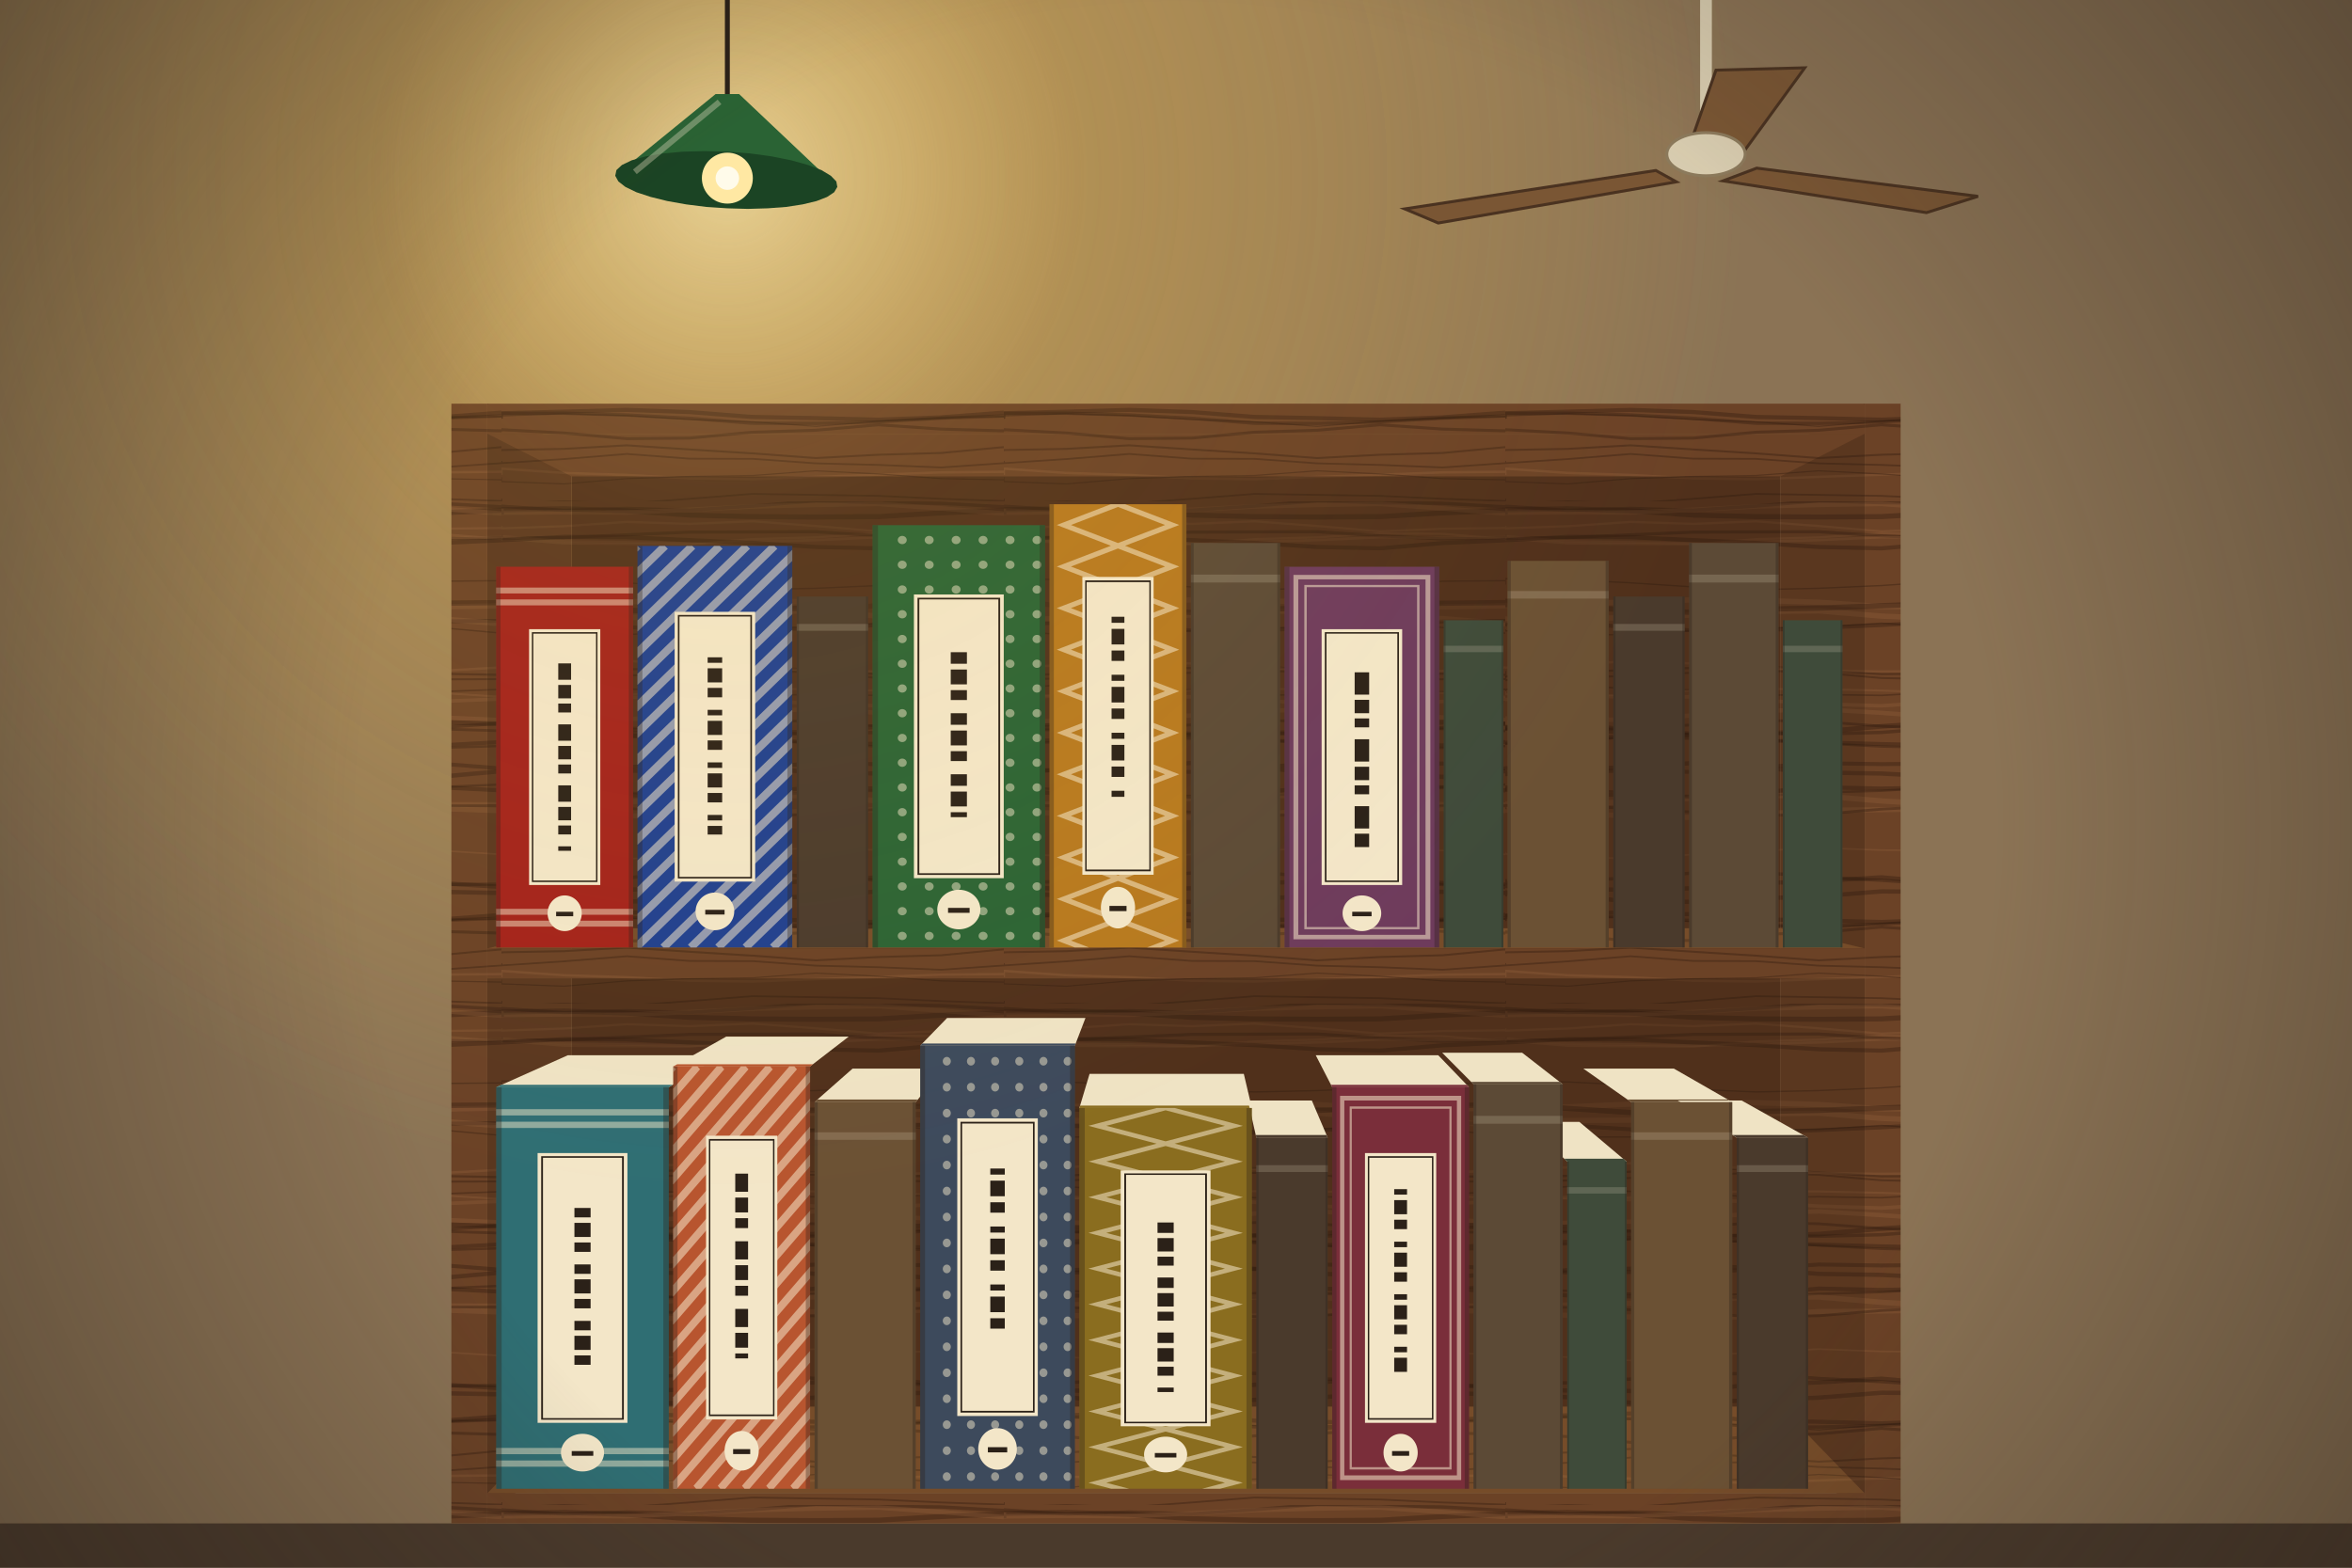
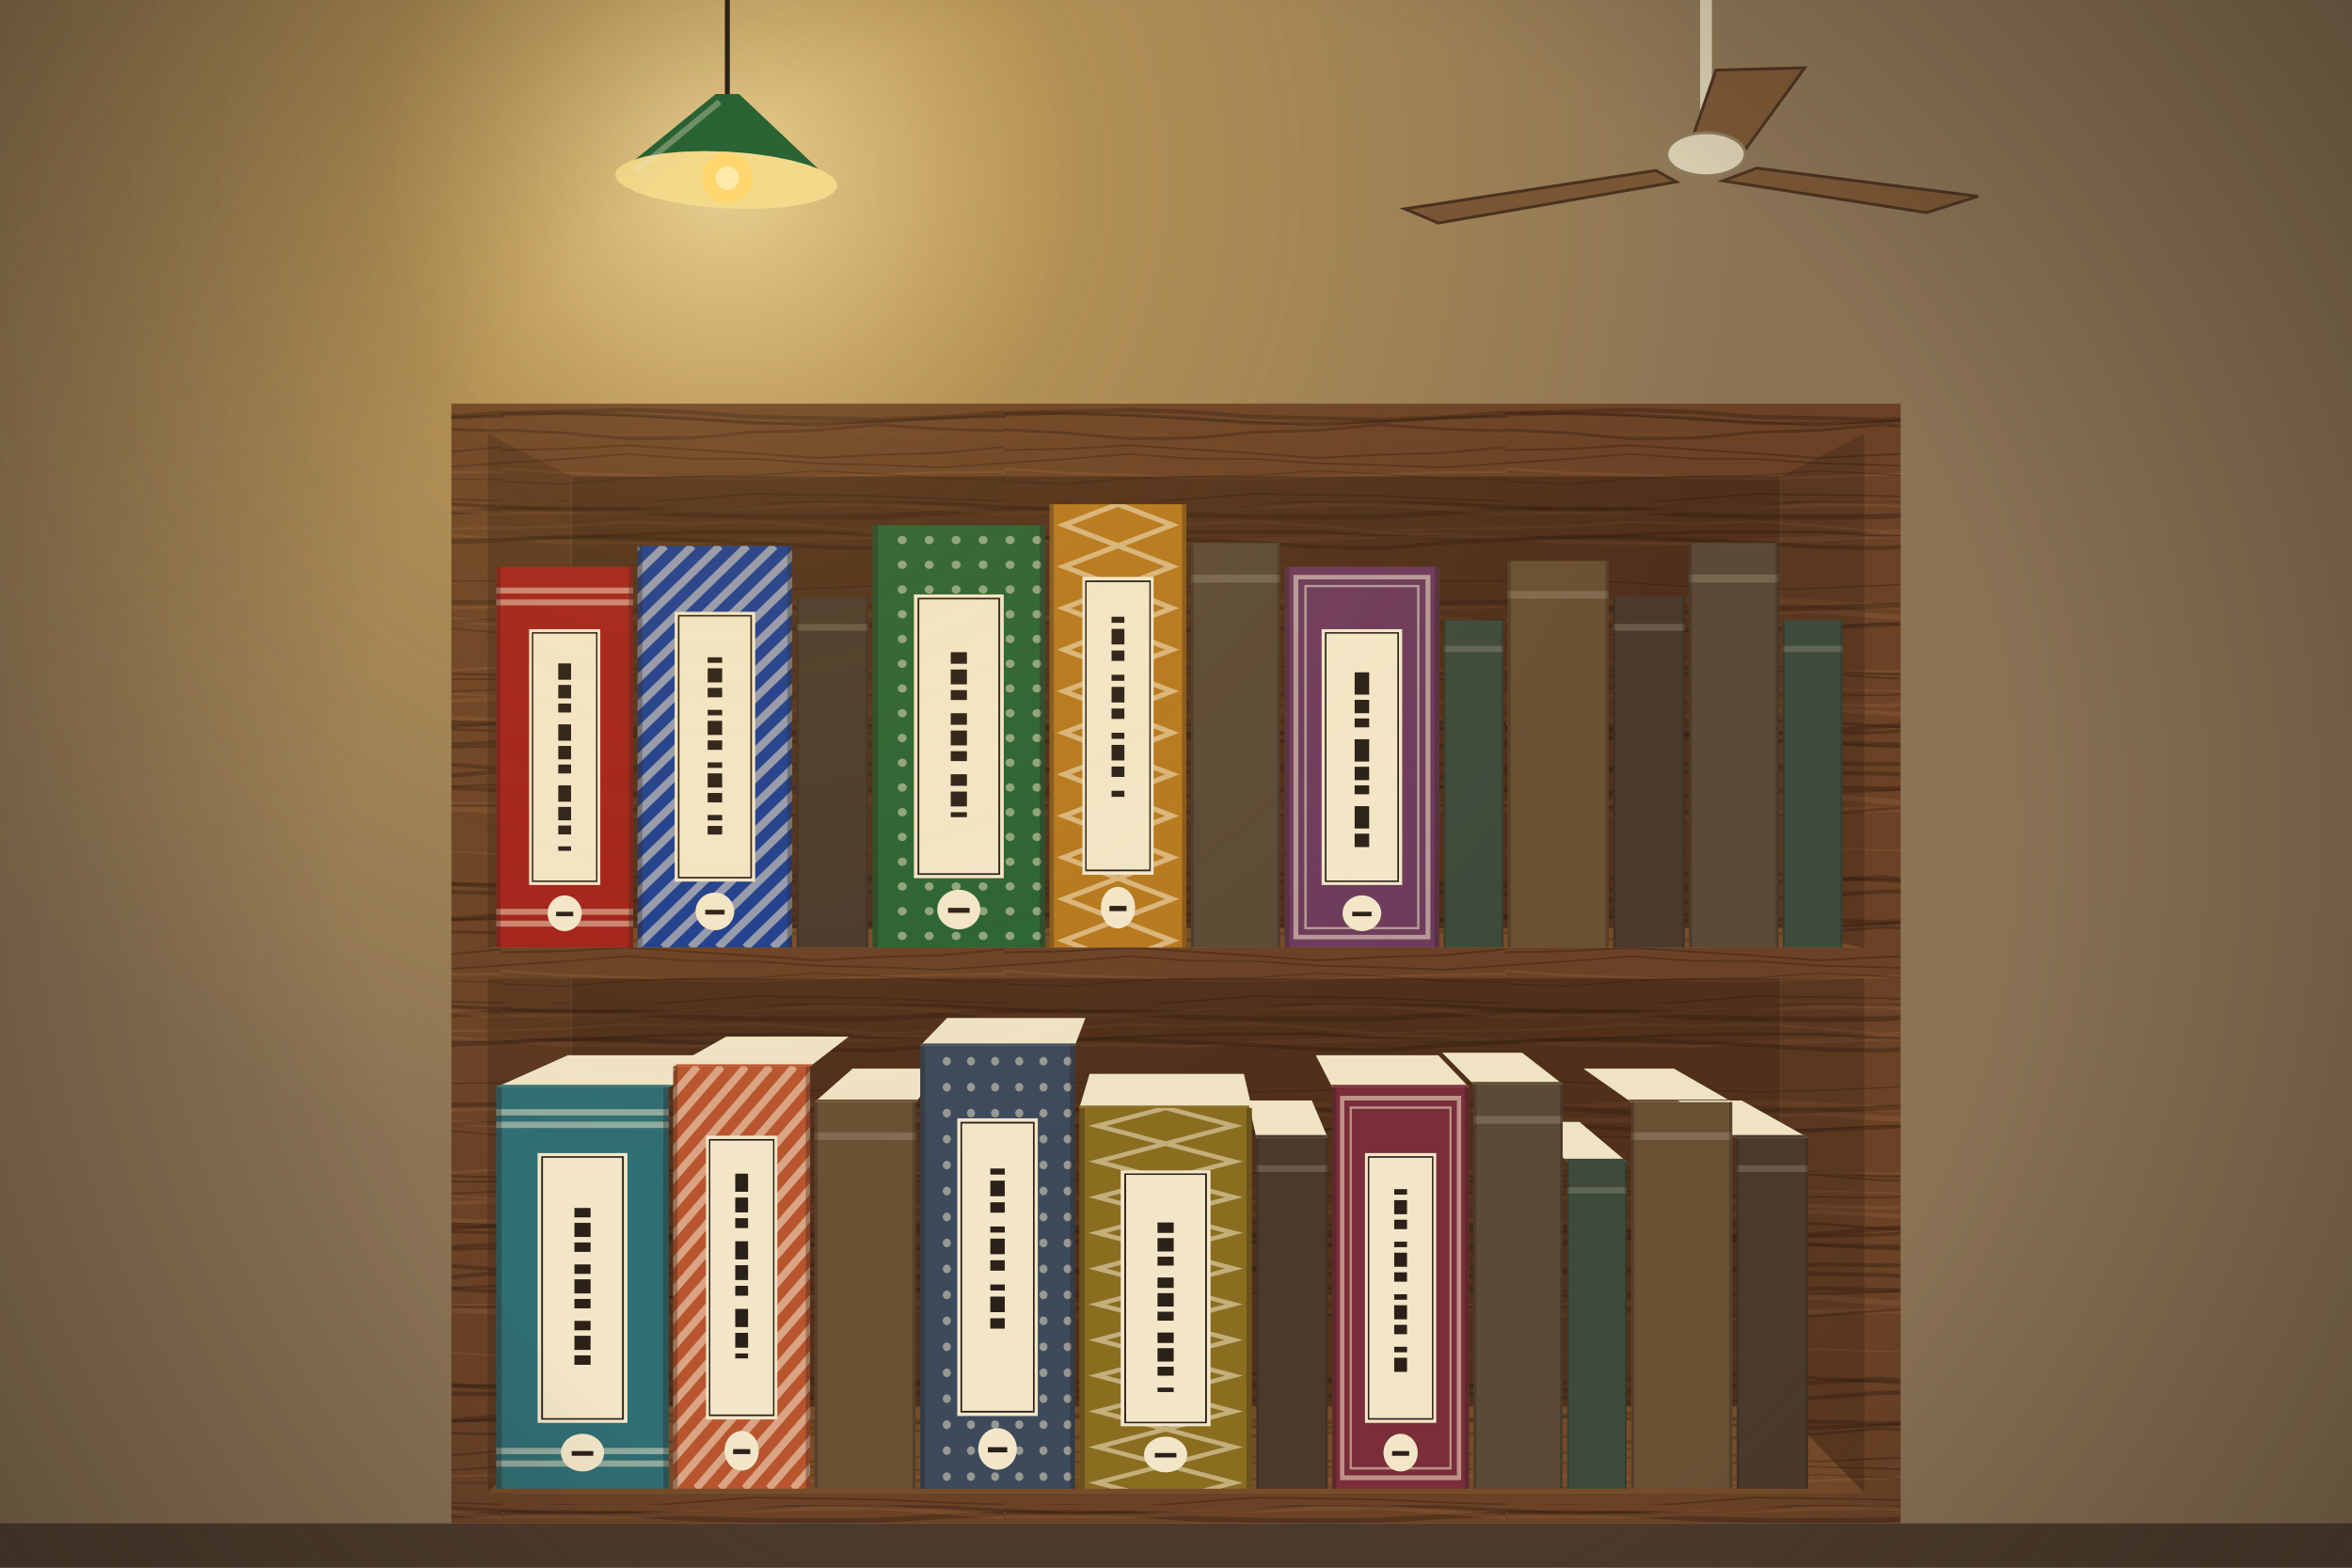
<svg xmlns="http://www.w3.org/2000/svg" viewBox="0 0 1200 800" width="1200" height="800">
  <defs>
    <pattern id="wood" patternUnits="userSpaceOnUse" width="256" height="256">
      <rect width="256" height="256" fill="#6B4226" />
      <path d="M0 2.5 L0 2.5 L32 4.6 L64 3.6 L96 4.5 L128 2.4 L160 -0.3 L192 0.7 L224 1 L256 2.8" fill="none" stroke="#2B190C" stroke-opacity="0.35" stroke-width="1.7" />
      <path d="M0 109.8 L0 112.8 L32 111.9 L64 111.3 L96 109.3 L128 107.2 L160 106.1 L192 108 L224 110.3 L256 111.7" fill="none" stroke="#A06E46" stroke-opacity="0.25" stroke-width="2.2" />
      <path d="M0 86.6 L0 89.4 L32 87.9 L64 85.8 L96 85.1 L128 84 L160 86.2 L192 88.2 L224 88 L256 88.6" fill="none" stroke="#2B190C" stroke-opacity="0.35" stroke-width="1.1" />
      <path d="M0 84.8 L0 84.9 L32 83.6 L64 81.5 L96 82.8 L128 84.5 L160 86.5 L192 86.9 L224 86.6 L256 84.8" fill="none" stroke="#A06E46" stroke-opacity="0.25" stroke-width="1.2" />
      <path d="M0 214 L0 212.4 L32 211.3 L64 212.2 L96 214.2 L128 215.4 L160 217.7 L192 215.1 L224 213.4 L256 212.7" fill="none" stroke="#2B190C" stroke-opacity="0.35" stroke-width="0.6" />
      <path d="M0 147.7 L0 145.2 L32 146.7 L64 148.1 L96 150.7 L128 150.1 L160 148.2 L192 147.3 L224 145.4 L256 144.1" fill="none" stroke="#2B190C" stroke-opacity="0.35" stroke-width="1.2" />
      <path d="M0 147.6 L0 146.7 L32 149 L64 149.5 L96 150.4 L128 148.3 L160 145.5 L192 146.2 L224 145.5 L256 147.1" fill="none" stroke="#2B190C" stroke-opacity="0.35" stroke-width="2.1" />
      <path d="M0 254.6 L0 257.2 L32 256 L64 257.1 L96 254.7 L128 252.2 L160 252.7 L192 253.2 L224 254.7 L256 255.8" fill="none" stroke="#2B190C" stroke-opacity="0.35" stroke-width="0.9" />
      <path d="M0 89.3 L0 91.3 L32 90.3 L64 89 L96 87.5 L128 86.4 L160 87.4 L192 90.2 L224 90.9 L256 90.8" fill="none" stroke="#2B190C" stroke-opacity="0.35" stroke-width="1" />
      <path d="M0 235.3 L0 236.5 L32 234.4 L64 231.8 L96 234.2 L128 234.3 L160 236.6 L192 237.4 L224 238.7 L256 236.5" fill="none" stroke="#2B190C" stroke-opacity="0.35" stroke-width="0.9" />
      <path d="M0 96.9 L0 96.1 L32 93.4 L64 95.9 L96 96.3 L128 99.1 L160 98.6 L192 99.1 L224 97.2 L256 96" fill="none" stroke="#2B190C" stroke-opacity="0.35" stroke-width="0.8" />
      <path d="M0 242.5 L0 239.3 L32 241.5 L64 242.5 L96 244.3 L128 244.7 L160 243.5 L192 242.4 L224 241.2 L256 240.9" fill="none" stroke="#A06E46" stroke-opacity="0.25" stroke-width="1.2" />
      <path d="M0 158.4 L0 157.2 L32 159.2 L64 160 L96 161 L128 159.5 L160 157.2 L192 157 L224 156.4 L256 157.5" fill="none" stroke="#A06E46" stroke-opacity="0.25" stroke-width="2.6" />
      <path d="M0 65.3 L0 66.1 L32 68.1 L64 68.1 L96 66 L128 64.6 L160 64.2 L192 62.2 L224 64.4 L256 67.3" fill="none" stroke="#2B190C" stroke-opacity="0.35" stroke-width="0.7" />
      <path d="M0 152.7 L0 154.8 L32 153.9 L64 153 L96 151.2 L128 149.8 L160 149.8 L192 152.5 L224 154.4 L256 154.5" fill="none" stroke="#A06E46" stroke-opacity="0.25" stroke-width="2.7" />
      <path d="M0 123.1 L0 123.8 L32 122.9 L64 120.2 L96 121.2 L128 121.5 L160 123.5 L192 125.2 L224 125.9 L256 124.9" fill="none" stroke="#2B190C" stroke-opacity="0.35" stroke-width="1.2" />
      <path d="M0 211.6 L0 211 L32 210.2 L64 209.3 L96 210.4 L128 212.9 L160 213.5 L192 214.3 L224 213.1 L256 210.7" fill="none" stroke="#2B190C" stroke-opacity="0.35" stroke-width="2.1" />
      <path d="M0 42.5 L0 39.5 L32 40 L64 41.6 L96 43.7 L128 45.1 L160 44.4 L192 43 L224 40.8 L256 40.5" fill="none" stroke="#2B190C" stroke-opacity="0.35" stroke-width="0.7" />
      <path d="M0 201.2 L0 199.2 L32 201 L64 203.8 L96 204 L128 202.3 L160 201.2 L192 198.7 L224 198.9 L256 199.5" fill="none" stroke="#2B190C" stroke-opacity="0.35" stroke-width="2.2" />
      <path d="M0 195.4 L0 195.9 L32 197.6 L64 197.8 L96 197.1 L128 194.6 L160 193.4 L192 191.5 L224 194.4 L256 196.4" fill="none" stroke="#2B190C" stroke-opacity="0.35" stroke-width="2.2" />
      <path d="M0 115.4 L0 116.5 L32 116.8 L64 116 L96 114.1 L128 111.8 L160 112.4 L192 114.8 L224 116.2 L256 117.2" fill="none" stroke="#2B190C" stroke-opacity="0.35" stroke-width="1.4" />
      <path d="M0 52 L0 53.1 L32 52.7 L64 51.3 L96 50.3 L128 50.6 L160 51.5 L192 53.7 L224 53.9 L256 53.3" fill="none" stroke="#A06E46" stroke-opacity="0.25" stroke-width="2.7" />
      <path d="M0 101.3 L0 101.2 L32 98.8 L64 100.1 L96 99.8 L128 101.4 L160 103.4 L192 104.4 L224 102.2 L256 100.9" fill="none" stroke="#A06E46" stroke-opacity="0.25" stroke-width="1.8" />
      <path d="M0 6.7 L0 4.3 L32 3.8 L64 4.8 L96 7 L128 7.8 L160 8 L192 7.8 L224 5.9 L256 4.5" fill="none" stroke="#2B190C" stroke-opacity="0.35" stroke-width="2.6" />
      <path d="M0 116.6 L0 115.6 L32 115.6 L64 118.2 L96 119.5 L128 118.5 L160 117.7 L192 114.9 L224 112.8 L256 113.6" fill="none" stroke="#2B190C" stroke-opacity="0.35" stroke-width="2.4" />
      <path d="M0 19.2 L0 18.9 L32 21.5 L64 21.8 L96 22 L128 19.3 L160 18.4 L192 16.3 L224 16.6 L256 19.2" fill="none" stroke="#A06E46" stroke-opacity="0.25" stroke-width="1.1" />
      <path d="M0 243.7 L0 245.9 L32 247.1 L64 244.4 L96 243.3 L128 242.8 L160 240.4 L192 242 L224 244.4 L256 245" fill="none" stroke="#2B190C" stroke-opacity="0.35" stroke-width="0.6" />
      <path d="M0 192.4 L0 194.3 L32 193.6 L64 191.7 L96 189.3 L128 188.8 L160 191.4 L192 193 L224 195.2 L256 195" fill="none" stroke="#2B190C" stroke-opacity="0.35" stroke-width="1.7" />
      <path d="M0 122.4 L0 123.2 L32 121.6 L64 119.8 L96 119.3 L128 121.9 L160 123 L192 123.9 L224 124.6 L256 122.9" fill="none" stroke="#2B190C" stroke-opacity="0.35" stroke-width="2" />
      <path d="M0 213.7 L0 211.1 L32 211 L64 211.9 L96 213.6 L128 216.1 L160 216.2 L192 215.4 L224 213.5 L256 212.4" fill="none" stroke="#2B190C" stroke-opacity="0.35" stroke-width="1.7" />
      <path d="M0 63.8 L0 62.2 L32 62.2 L64 64.2 L96 65.9 L128 65.9 L160 64.6 L192 63.2 L224 61.3 L256 61" fill="none" stroke="#2B190C" stroke-opacity="0.35" stroke-width="2" />
      <path d="M0 220.3 L0 219.4 L32 221.1 L64 224 L96 223.7 L128 220.7 L160 219.7 L192 216.9 L224 219.1 L256 220" fill="none" stroke="#2B190C" stroke-opacity="0.35" stroke-width="1.5" />
      <path d="M0 3.9 L0 5.8 L32 5.5 L64 5.7 L96 4.3 L128 2.6 L160 1.8 L192 1.3 L224 3.6 L256 6.2" fill="none" stroke="#A06E46" stroke-opacity="0.25" stroke-width="2.3" />
      <path d="M0 17.2 L0 18.9 L32 18.5 L64 17.1 L96 15.7 L128 15.6 L160 15.5 L192 17.6 L224 19.2 L256 18.6" fill="none" stroke="#2B190C" stroke-opacity="0.35" stroke-width="1.6" />
      <path d="M0 136.8 L0 138.8 L32 136.1 L64 135.4 L96 133.1 L128 135.4 L160 138 L192 138.5 L224 140.2 L256 137.3" fill="none" stroke="#2B190C" stroke-opacity="0.35" stroke-width="2.2" />
      <path d="M0 230.4 L0 229.8 L32 229.2 L64 227.4 L96 229.5 L128 231.5 L160 233.9 L192 232.2 L224 231.3 L256 228.3" fill="none" stroke="#2B190C" stroke-opacity="0.35" stroke-width="1" />
      <path d="M0 156.7 L0 154.8 L32 155 L64 156.3 L96 158.2 L128 159.8 L160 159.4 L192 156.7 L224 155 L256 154.9" fill="none" stroke="#2B190C" stroke-opacity="0.35" stroke-width="1.4" />
      <path d="M0 20.1 L0 17.9 L32 20.4 L64 20.9 L96 21.5 L128 20.7 L160 19.8 L192 18.3 L224 18.7 L256 18.3" fill="none" stroke="#A06E46" stroke-opacity="0.25" stroke-width="1.3" />
      <path d="M0 178.6 L0 179.6 L32 180.5 L64 182.2 L96 179.8 L128 178.1 L160 176.4 L192 177.6 L224 177.8 L256 179.8" fill="none" stroke="#A06E46" stroke-opacity="0.25" stroke-width="0.8" />
      <path d="M0 58.8 L0 60.8 L32 59.7 L64 59.5 L96 58 L128 56.3 L160 55.9 L192 58.6 L224 59.9 L256 62.5" fill="none" stroke="#A06E46" stroke-opacity="0.25" stroke-width="2.7" />
      <path d="M0 12.6 L0 13.8 L32 12.7 L64 10.5 L96 11.5 L128 10.2 L160 12.6 L192 15.3 L224 14 L256 13.6" fill="none" stroke="#A06E46" stroke-opacity="0.25" stroke-width="1.1" />
      <path d="M0 20.5 L0 19.9 L32 18.1 L64 18.3 L96 19.8 L128 21.2 L160 23.3 L192 24 L224 21.3 L256 19.9" fill="none" stroke="#2B190C" stroke-opacity="0.35" stroke-width="2.1" />
      <path d="M0 116.9 L0 115.3 L32 113.6 L64 116.3 L96 118.5 L128 118.3 L160 118.8 L192 118 L224 115.5 L256 113.3" fill="none" stroke="#2B190C" stroke-opacity="0.35" stroke-width="1.7" />
      <path d="M0 54.1 L0 51 L32 53.5 L64 55.6 L96 56.7 L128 55.1 L160 54.5 L192 53.3 L224 52 L256 51.7" fill="none" stroke="#2B190C" stroke-opacity="0.35" stroke-width="2.7" />
      <path d="M0 135.6 L0 135.7 L32 137.3 L64 137.1 L96 137.7 L128 135.5 L160 133.2 L192 133.7 L224 133.4 L256 135.9" fill="none" stroke="#2B190C" stroke-opacity="0.35" stroke-width="2" />
      <path d="M0 97.1 L0 98.5 L32 99.6 L64 98.8 L96 96.5 L128 95.8 L160 95.9 L192 96.6 L224 97.8 L256 99.8" fill="none" stroke="#A06E46" stroke-opacity="0.25" stroke-width="1" />
    </pattern>
    <radialGradient id="glow" cx="371.1" cy="90.9" r="520" gradientUnits="userSpaceOnUse">
      <stop offset="0" stop-color="#FFE8A3" stop-opacity="0.75" />
      <stop offset="0.35" stop-color="#F6C453" stop-opacity="0.3" />
      <stop offset="1" stop-color="#F6C453" stop-opacity="0" />
    </radialGradient>
    <radialGradient id="vignette" cx="600" cy="420" r="760" gradientUnits="userSpaceOnUse">
      <stop offset="0.55" stop-color="#2B2118" stop-opacity="0" />
      <stop offset="1" stop-color="#2B2118" stop-opacity="0.5" />
    </radialGradient>
  </defs>
  <rect width="1200" height="800" fill="#8B7355" />
  <rect width="1200" height="800" fill="url(#glow)" />
  <rect y="777.4" width="1200" height="22.6" fill="#4A3A2C" />
  <polygon points="291.6,731.2 908.4,731.2 908.4,229.7 291.6,229.7" fill="url(#wood)" />
  <polygon points="291.6,731.2 908.4,731.2 908.4,229.7 291.6,229.7" fill="#2B190C" fill-opacity="0.42" />
  <polygon points="248.6,777.4 248.6,206 291.6,229.7 291.6,731.2" fill="url(#wood)" />
  <polygon points="248.6,777.4 248.6,206 291.6,229.7 291.6,731.2" fill="#2B190C" fill-opacity="0.25" />
  <polygon points="951.4,777.4 951.4,206 908.4,229.7 908.4,731.2" fill="url(#wood)" />
  <polygon points="951.4,777.4 951.4,206 908.4,229.7 908.4,731.2" fill="#2B190C" fill-opacity="0.25" />
  <polygon points="248.6,762.1 951.4,762.1 908.4,717.8 291.6,717.8" fill="url(#wood)" />
  <polygon points="248.6,762.1 951.4,762.1 908.4,717.8 291.6,717.8" fill="#F6C453" fill-opacity="0.08" />
  <polygon points="248.6,484 951.4,484 908.4,473.7 291.6,473.7" fill="url(#wood)" />
  <polygon points="248.6,484 951.4,484 908.4,473.7 291.6,473.7" fill="#F6C453" fill-opacity="0.08" />
  <polygon points="248.6,221.3 951.4,221.3 908.4,243.1 291.6,243.1" fill="url(#wood)" />
  <polygon points="248.6,221.3 951.4,221.3 908.4,243.1 291.6,243.1" fill="#F6C453" fill-opacity="0" />
  <polygon points="253.2,554.8 341.2,554.8 368.4,538.5 289.7,538.5" fill="#EFE3C4" />
  <polygon points="253.2,554.8 341.2,554.8 343.2,553.6 255.9,553.6" fill="#2F6E73" />
  <polygon points="343.5,544.2 413.3,544.2 433,529 370.5,529" fill="#EFE3C4" />
  <polygon points="343.5,544.2 413.3,544.2 414.8,543.1 345.5,543.1" fill="#B8552F" />
  <polygon points="415.6,562.4 467.2,562.4 481.2,545.3 435,545.3" fill="#EFE3C4" />
  <polygon points="415.6,562.4 467.2,562.4 468.2,561.1 417,561.1" fill="#6B5134" />
  <polygon points="469.5,533.6 548.4,533.6 553.8,519.5 483.2,519.5" fill="#EFE3C4" />
  <polygon points="469.5,533.6 548.4,533.6 548.8,532.5 470.5,532.5" fill="#3D4A5C" />
  <polygon points="550.7,565.4 638.7,565.4 634.6,548 555.9,548" fill="#EFE3C4" />
  <polygon points="550.7,565.4 638.7,565.4 638.4,564.2 551.1,564.2" fill="#8A6D1F" />
  <polygon points="641,580.6 677.4,580.6 669.3,561.6 636.7,561.6" fill="#EFE3C4" />
  <polygon points="641,580.6 677.4,580.6 676.8,579.2 640.7,579.2" fill="#4A3A2C" />
  <polygon points="679.7,554.8 749.5,554.8 733.8,538.5 671.3,538.5" fill="#EFE3C4" />
  <polygon points="679.7,554.8 749.5,554.8 748.3,553.6 679.1,553.6" fill="#7A2E3A" />
  <polygon points="751.8,553.3 797.3,553.3 776.6,537.2 735.8,537.2" fill="#EFE3C4" />
  <polygon points="751.8,553.3 797.3,553.3 795.8,552.1 750.6,552.1" fill="#5C4A36" />
  <polygon points="799.6,592.8 829.9,592.8 805.8,572.5 778.6,572.5" fill="#EFE3C4" />
  <polygon points="799.6,592.8 829.9,592.8 828.2,591.3 798,591.3" fill="#3F4B3A" />
  <polygon points="832.2,562.4 883.8,562.4 854,545.3 807.8,545.3" fill="#EFE3C4" />
  <polygon points="832.2,562.4 883.8,562.4 881.6,561.1 830.4,561.1" fill="#6B5134" />
  <polygon points="886.1,580.6 922.5,580.6 888.6,561.6 856,561.6" fill="#EFE3C4" />
  <polygon points="886.1,580.6 922.5,580.6 920,579.2 883.9,579.2" fill="#4A3A2C" />
  <svg x="253.2" y="289.2" width="69.8" height="194.3" viewBox="0 0 192 512" preserveAspectRatio="none">
    <rect width="192" height="512" fill="#A3221B" />
    <rect x="0" y="28" width="192" height="8" fill="#F3E6C8" fill-opacity="0.5" />
    <rect x="0" y="44" width="192" height="8" fill="#F3E6C8" fill-opacity="0.5" />
    <rect x="0" y="460" width="192" height="8" fill="#F3E6C8" fill-opacity="0.5" />
    <rect x="0" y="476" width="192" height="8" fill="#F3E6C8" fill-opacity="0.5" />
    <rect x="46" y="84" width="100" height="344" fill="#F3E6C8" />
    <rect x="51" y="89" width="90" height="334" fill="none" stroke="#2B2118" stroke-width="2" />
    <path d="M96 130 V382" stroke="#2B2118" stroke-width="18" stroke-dasharray="22 7 18 7 12 16" />
    <circle cx="96" cy="466" r="24" fill="#F3E6C8" />
    <path d="M84 467 H108" stroke="#2B2118" stroke-width="6" />
    <rect width="6" height="512" fill="#2B2118" fill-opacity="0.35" />
    <rect x="186" width="6" height="512" fill="#2B2118" fill-opacity="0.35" />
  </svg>
  <svg x="325.3" y="278.6" width="78.9" height="204.9" viewBox="0 0 192 512" preserveAspectRatio="none">
    <rect width="192" height="512" fill="#1F3F8F" />
    <path d="M-512 512 L0 0 M-478 512 L34 0 M-444 512 L68 0 M-410 512 L102 0 M-376 512 L136 0 M-342 512 L170 0 M-308 512 L204 0 M-274 512 L238 0 M-240 512 L272 0 M-206 512 L306 0 M-172 512 L340 0 M-138 512 L374 0 M-104 512 L408 0 M-70 512 L442 0 M-36 512 L476 0 M-2 512 L510 0 M32 512 L544 0 M66 512 L578 0 M100 512 L612 0 M134 512 L646 0 M168 512 L680 0" fill="none" stroke="#F3E6C8" stroke-opacity="0.55" stroke-width="10" />
    <rect x="46" y="84" width="100" height="344" fill="#F3E6C8" />
    <rect x="51" y="89" width="90" height="334" fill="none" stroke="#2B2118" stroke-width="2" />
    <path d="M96 142 V368" stroke="#2B2118" stroke-width="18" stroke-dasharray="7 7 18 7 12 16" />
    <circle cx="96" cy="466" r="24" fill="#F3E6C8" />
    <path d="M84 467 H108" stroke="#2B2118" stroke-width="6" />
    <rect width="6" height="512" fill="#2B2118" fill-opacity="0.35" />
    <rect x="186" width="6" height="512" fill="#2B2118" fill-opacity="0.35" />
  </svg>
  <svg x="406.5" y="304.4" width="36.4" height="179.1" viewBox="0 0 192 512" preserveAspectRatio="none">
    <rect width="192" height="512" fill="#4A3A2C" />
    <rect y="40" width="192" height="10" fill="#F3E6C8" fill-opacity="0.18" />
    <rect width="6" height="512" fill="#2B2118" fill-opacity="0.35" />
    <rect x="186" width="6" height="512" fill="#2B2118" fill-opacity="0.35" />
  </svg>
  <svg x="445.2" y="268" width="88" height="215.5" viewBox="0 0 192 512" preserveAspectRatio="none">
    <rect width="192" height="512" fill="#2A6334" />
    <g fill="#F3E6C8" fill-opacity="0.5">
      <circle cx="33" cy="18" r="5" />
      <circle cx="63" cy="18" r="5" />
      <circle cx="93" cy="18" r="5" />
      <circle cx="123" cy="18" r="5" />
      <circle cx="153" cy="18" r="5" />
      <circle cx="183" cy="18" r="5" />
      <circle cx="33" cy="48" r="5" />
      <circle cx="63" cy="48" r="5" />
      <circle cx="93" cy="48" r="5" />
      <circle cx="123" cy="48" r="5" />
      <circle cx="153" cy="48" r="5" />
      <circle cx="183" cy="48" r="5" />
      <circle cx="33" cy="78" r="5" />
      <circle cx="63" cy="78" r="5" />
      <circle cx="93" cy="78" r="5" />
      <circle cx="123" cy="78" r="5" />
      <circle cx="153" cy="78" r="5" />
      <circle cx="183" cy="78" r="5" />
      <circle cx="33" cy="108" r="5" />
      <circle cx="63" cy="108" r="5" />
      <circle cx="93" cy="108" r="5" />
      <circle cx="123" cy="108" r="5" />
      <circle cx="153" cy="108" r="5" />
      <circle cx="183" cy="108" r="5" />
      <circle cx="33" cy="138" r="5" />
      <circle cx="63" cy="138" r="5" />
      <circle cx="93" cy="138" r="5" />
      <circle cx="123" cy="138" r="5" />
      <circle cx="153" cy="138" r="5" />
      <circle cx="183" cy="138" r="5" />
      <circle cx="33" cy="168" r="5" />
      <circle cx="63" cy="168" r="5" />
      <circle cx="93" cy="168" r="5" />
      <circle cx="123" cy="168" r="5" />
      <circle cx="153" cy="168" r="5" />
      <circle cx="183" cy="168" r="5" />
      <circle cx="33" cy="198" r="5" />
      <circle cx="63" cy="198" r="5" />
      <circle cx="93" cy="198" r="5" />
      <circle cx="123" cy="198" r="5" />
      <circle cx="153" cy="198" r="5" />
      <circle cx="183" cy="198" r="5" />
      <circle cx="33" cy="228" r="5" />
      <circle cx="63" cy="228" r="5" />
      <circle cx="93" cy="228" r="5" />
      <circle cx="123" cy="228" r="5" />
      <circle cx="153" cy="228" r="5" />
      <circle cx="183" cy="228" r="5" />
      <circle cx="33" cy="258" r="5" />
      <circle cx="63" cy="258" r="5" />
      <circle cx="93" cy="258" r="5" />
      <circle cx="123" cy="258" r="5" />
      <circle cx="153" cy="258" r="5" />
      <circle cx="183" cy="258" r="5" />
      <circle cx="33" cy="288" r="5" />
      <circle cx="63" cy="288" r="5" />
      <circle cx="93" cy="288" r="5" />
      <circle cx="123" cy="288" r="5" />
      <circle cx="153" cy="288" r="5" />
      <circle cx="183" cy="288" r="5" />
      <circle cx="33" cy="318" r="5" />
      <circle cx="63" cy="318" r="5" />
      <circle cx="93" cy="318" r="5" />
      <circle cx="123" cy="318" r="5" />
      <circle cx="153" cy="318" r="5" />
      <circle cx="183" cy="318" r="5" />
      <circle cx="33" cy="348" r="5" />
      <circle cx="63" cy="348" r="5" />
      <circle cx="93" cy="348" r="5" />
      <circle cx="123" cy="348" r="5" />
      <circle cx="153" cy="348" r="5" />
      <circle cx="183" cy="348" r="5" />
      <circle cx="33" cy="378" r="5" />
      <circle cx="63" cy="378" r="5" />
      <circle cx="93" cy="378" r="5" />
      <circle cx="123" cy="378" r="5" />
      <circle cx="153" cy="378" r="5" />
      <circle cx="183" cy="378" r="5" />
      <circle cx="33" cy="408" r="5" />
      <circle cx="63" cy="408" r="5" />
      <circle cx="93" cy="408" r="5" />
      <circle cx="123" cy="408" r="5" />
      <circle cx="153" cy="408" r="5" />
      <circle cx="183" cy="408" r="5" />
      <circle cx="33" cy="438" r="5" />
      <circle cx="63" cy="438" r="5" />
      <circle cx="93" cy="438" r="5" />
      <circle cx="123" cy="438" r="5" />
      <circle cx="153" cy="438" r="5" />
      <circle cx="183" cy="438" r="5" />
      <circle cx="33" cy="468" r="5" />
      <circle cx="63" cy="468" r="5" />
      <circle cx="93" cy="468" r="5" />
      <circle cx="123" cy="468" r="5" />
      <circle cx="153" cy="468" r="5" />
      <circle cx="183" cy="468" r="5" />
      <circle cx="33" cy="498" r="5" />
      <circle cx="63" cy="498" r="5" />
      <circle cx="93" cy="498" r="5" />
      <circle cx="123" cy="498" r="5" />
      <circle cx="153" cy="498" r="5" />
      <circle cx="183" cy="498" r="5" />
    </g>
    <rect x="46" y="84" width="100" height="344" fill="#F3E6C8" />
    <rect x="51" y="89" width="90" height="334" fill="none" stroke="#2B2118" stroke-width="2" />
    <path d="M96 154 V354" stroke="#2B2118" stroke-width="18" stroke-dasharray="14 7 18 7 12 16" />
    <circle cx="96" cy="466" r="24" fill="#F3E6C8" />
    <path d="M84 467 H108" stroke="#2B2118" stroke-width="6" />
    <rect width="6" height="512" fill="#2B2118" fill-opacity="0.35" />
    <rect x="186" width="6" height="512" fill="#2B2118" fill-opacity="0.35" />
  </svg>
  <svg x="535.5" y="257.3" width="69.8" height="226.2" viewBox="0 0 192 512" preserveAspectRatio="none">
    <rect width="192" height="512" fill="#B7791F" />
    <path d="M96 0 L172 24 L96 48 L20 24 Z M96 48 L172 72 L96 96 L20 72 Z M96 96 L172 120 L96 144 L20 120 Z M96 144 L172 168 L96 192 L20 168 Z M96 192 L172 216 L96 240 L20 216 Z M96 240 L172 264 L96 288 L20 264 Z M96 288 L172 312 L96 336 L20 312 Z M96 336 L172 360 L96 384 L20 360 Z M96 384 L172 408 L96 432 L20 408 Z M96 432 L172 456 L96 480 L20 456 Z M96 480 L172 504 L96 528 L20 504 Z" fill="none" stroke="#F3E6C8" stroke-opacity="0.55" stroke-width="6" />
    <rect x="46" y="84" width="100" height="344" fill="#F3E6C8" />
    <rect x="51" y="89" width="90" height="334" fill="none" stroke="#2B2118" stroke-width="2" />
    <path d="M96 130 V340" stroke="#2B2118" stroke-width="18" stroke-dasharray="7 7 18 7 12 16" />
    <circle cx="96" cy="466" r="24" fill="#F3E6C8" />
    <path d="M84 467 H108" stroke="#2B2118" stroke-width="6" />
    <rect width="6" height="512" fill="#2B2118" fill-opacity="0.35" />
    <rect x="186" width="6" height="512" fill="#2B2118" fill-opacity="0.35" />
  </svg>
  <svg x="607.6" y="277.1" width="45.5" height="206.4" viewBox="0 0 192 512" preserveAspectRatio="none">
    <rect width="192" height="512" fill="#5C4A36" />
    <rect y="40" width="192" height="10" fill="#F3E6C8" fill-opacity="0.18" />
    <rect width="6" height="512" fill="#2B2118" fill-opacity="0.35" />
    <rect x="186" width="6" height="512" fill="#2B2118" fill-opacity="0.35" />
  </svg>
  <svg x="655.4" y="289.2" width="78.9" height="194.3" viewBox="0 0 192 512" preserveAspectRatio="none">
    <rect width="192" height="512" fill="#6E3B5C" />
    <rect x="14" y="14" width="164" height="484" fill="none" stroke="#F3E6C8" stroke-opacity="0.55" stroke-width="6" />
    <rect x="26" y="26" width="140" height="460" fill="none" stroke="#F3E6C8" stroke-opacity="0.55" stroke-width="3" />
    <rect x="46" y="84" width="100" height="344" fill="#F3E6C8" />
    <rect x="51" y="89" width="90" height="334" fill="none" stroke="#2B2118" stroke-width="2" />
    <path d="M96 142 V382" stroke="#2B2118" stroke-width="18" stroke-dasharray="30 7 18 7 12 16" />
    <circle cx="96" cy="466" r="24" fill="#F3E6C8" />
    <path d="M84 467 H108" stroke="#2B2118" stroke-width="6" />
    <rect width="6" height="512" fill="#2B2118" fill-opacity="0.35" />
    <rect x="186" width="6" height="512" fill="#2B2118" fill-opacity="0.35" />
  </svg>
  <svg x="736.6" y="316.5" width="30.4" height="167" viewBox="0 0 192 512" preserveAspectRatio="none">
    <rect width="192" height="512" fill="#3F4B3A" />
    <rect y="40" width="192" height="10" fill="#F3E6C8" fill-opacity="0.18" />
    <rect width="6" height="512" fill="#2B2118" fill-opacity="0.35" />
    <rect x="186" width="6" height="512" fill="#2B2118" fill-opacity="0.35" />
  </svg>
  <svg x="769.2" y="286.2" width="51.6" height="197.3" viewBox="0 0 192 512" preserveAspectRatio="none">
    <rect width="192" height="512" fill="#6B5134" />
    <rect y="40" width="192" height="10" fill="#F3E6C8" fill-opacity="0.18" />
    <rect width="6" height="512" fill="#2B2118" fill-opacity="0.35" />
    <rect x="186" width="6" height="512" fill="#2B2118" fill-opacity="0.35" />
  </svg>
  <svg x="823.1" y="304.4" width="36.4" height="179.1" viewBox="0 0 192 512" preserveAspectRatio="none">
    <rect width="192" height="512" fill="#4A3A2C" />
    <rect y="40" width="192" height="10" fill="#F3E6C8" fill-opacity="0.18" />
    <rect width="6" height="512" fill="#2B2118" fill-opacity="0.35" />
    <rect x="186" width="6" height="512" fill="#2B2118" fill-opacity="0.35" />
  </svg>
  <svg x="861.8" y="277.1" width="45.6" height="206.4" viewBox="0 0 192 512" preserveAspectRatio="none">
    <rect width="192" height="512" fill="#5C4A36" />
    <rect y="40" width="192" height="10" fill="#F3E6C8" fill-opacity="0.18" />
    <rect width="6" height="512" fill="#2B2118" fill-opacity="0.35" />
    <rect x="186" width="6" height="512" fill="#2B2118" fill-opacity="0.35" />
  </svg>
  <svg x="909.6" y="316.5" width="30.4" height="167" viewBox="0 0 192 512" preserveAspectRatio="none">
    <rect width="192" height="512" fill="#3F4B3A" />
    <rect y="40" width="192" height="10" fill="#F3E6C8" fill-opacity="0.18" />
    <rect width="6" height="512" fill="#2B2118" fill-opacity="0.35" />
    <rect x="186" width="6" height="512" fill="#2B2118" fill-opacity="0.35" />
  </svg>
  <svg x="253.2" y="554.8" width="88" height="204.9" viewBox="0 0 192 512" preserveAspectRatio="none">
    <rect width="192" height="512" fill="#2F6E73" />
    <rect x="0" y="28" width="192" height="8" fill="#F3E6C8" fill-opacity="0.5" />
    <rect x="0" y="44" width="192" height="8" fill="#F3E6C8" fill-opacity="0.5" />
    <rect x="0" y="460" width="192" height="8" fill="#F3E6C8" fill-opacity="0.5" />
    <rect x="0" y="476" width="192" height="8" fill="#F3E6C8" fill-opacity="0.5" />
    <rect x="46" y="84" width="100" height="344" fill="#F3E6C8" />
    <rect x="51" y="89" width="90" height="334" fill="none" stroke="#2B2118" stroke-width="2" />
    <path d="M96 154 V368" stroke="#2B2118" stroke-width="18" stroke-dasharray="12 7 18 7 12 16" />
    <circle cx="96" cy="466" r="24" fill="#F3E6C8" />
    <path d="M84 467 H108" stroke="#2B2118" stroke-width="6" />
    <rect width="6" height="512" fill="#2B2118" fill-opacity="0.35" />
    <rect x="186" width="6" height="512" fill="#2B2118" fill-opacity="0.35" />
  </svg>
  <svg x="343.5" y="544.2" width="69.8" height="215.5" viewBox="0 0 192 512" preserveAspectRatio="none">
    <rect width="192" height="512" fill="#B8552F" />
    <path d="M-512 512 L0 0 M-478 512 L34 0 M-444 512 L68 0 M-410 512 L102 0 M-376 512 L136 0 M-342 512 L170 0 M-308 512 L204 0 M-274 512 L238 0 M-240 512 L272 0 M-206 512 L306 0 M-172 512 L340 0 M-138 512 L374 0 M-104 512 L408 0 M-70 512 L442 0 M-36 512 L476 0 M-2 512 L510 0 M32 512 L544 0 M66 512 L578 0 M100 512 L612 0 M134 512 L646 0 M168 512 L680 0" fill="none" stroke="#F3E6C8" stroke-opacity="0.55" stroke-width="10" />
    <rect x="46" y="84" width="100" height="344" fill="#F3E6C8" />
    <rect x="51" y="89" width="90" height="334" fill="none" stroke="#2B2118" stroke-width="2" />
    <path d="M96 130 V354" stroke="#2B2118" stroke-width="18" stroke-dasharray="22 7 18 7 12 16" />
    <circle cx="96" cy="466" r="24" fill="#F3E6C8" />
    <path d="M84 467 H108" stroke="#2B2118" stroke-width="6" />
    <rect width="6" height="512" fill="#2B2118" fill-opacity="0.35" />
    <rect x="186" width="6" height="512" fill="#2B2118" fill-opacity="0.35" />
  </svg>
  <svg x="415.6" y="562.4" width="51.6" height="197.3" viewBox="0 0 192 512" preserveAspectRatio="none">
    <rect width="192" height="512" fill="#6B5134" />
    <rect y="40" width="192" height="10" fill="#F3E6C8" fill-opacity="0.18" />
    <rect width="6" height="512" fill="#2B2118" fill-opacity="0.35" />
    <rect x="186" width="6" height="512" fill="#2B2118" fill-opacity="0.35" />
  </svg>
  <svg x="469.5" y="533.6" width="78.9" height="226.1" viewBox="0 0 192 512" preserveAspectRatio="none">
    <rect width="192" height="512" fill="#3D4A5C" />
    <g fill="#F3E6C8" fill-opacity="0.5">
      <circle cx="33" cy="18" r="5" />
      <circle cx="63" cy="18" r="5" />
      <circle cx="93" cy="18" r="5" />
      <circle cx="123" cy="18" r="5" />
      <circle cx="153" cy="18" r="5" />
      <circle cx="183" cy="18" r="5" />
      <circle cx="33" cy="48" r="5" />
      <circle cx="63" cy="48" r="5" />
      <circle cx="93" cy="48" r="5" />
      <circle cx="123" cy="48" r="5" />
      <circle cx="153" cy="48" r="5" />
      <circle cx="183" cy="48" r="5" />
      <circle cx="33" cy="78" r="5" />
      <circle cx="63" cy="78" r="5" />
      <circle cx="93" cy="78" r="5" />
      <circle cx="123" cy="78" r="5" />
      <circle cx="153" cy="78" r="5" />
      <circle cx="183" cy="78" r="5" />
      <circle cx="33" cy="108" r="5" />
      <circle cx="63" cy="108" r="5" />
      <circle cx="93" cy="108" r="5" />
      <circle cx="123" cy="108" r="5" />
      <circle cx="153" cy="108" r="5" />
      <circle cx="183" cy="108" r="5" />
      <circle cx="33" cy="138" r="5" />
      <circle cx="63" cy="138" r="5" />
      <circle cx="93" cy="138" r="5" />
      <circle cx="123" cy="138" r="5" />
      <circle cx="153" cy="138" r="5" />
      <circle cx="183" cy="138" r="5" />
      <circle cx="33" cy="168" r="5" />
      <circle cx="63" cy="168" r="5" />
      <circle cx="93" cy="168" r="5" />
      <circle cx="123" cy="168" r="5" />
      <circle cx="153" cy="168" r="5" />
      <circle cx="183" cy="168" r="5" />
      <circle cx="33" cy="198" r="5" />
      <circle cx="63" cy="198" r="5" />
      <circle cx="93" cy="198" r="5" />
      <circle cx="123" cy="198" r="5" />
      <circle cx="153" cy="198" r="5" />
      <circle cx="183" cy="198" r="5" />
      <circle cx="33" cy="228" r="5" />
      <circle cx="63" cy="228" r="5" />
      <circle cx="93" cy="228" r="5" />
      <circle cx="123" cy="228" r="5" />
      <circle cx="153" cy="228" r="5" />
      <circle cx="183" cy="228" r="5" />
      <circle cx="33" cy="258" r="5" />
      <circle cx="63" cy="258" r="5" />
      <circle cx="93" cy="258" r="5" />
      <circle cx="123" cy="258" r="5" />
      <circle cx="153" cy="258" r="5" />
      <circle cx="183" cy="258" r="5" />
      <circle cx="33" cy="288" r="5" />
      <circle cx="63" cy="288" r="5" />
      <circle cx="93" cy="288" r="5" />
      <circle cx="123" cy="288" r="5" />
      <circle cx="153" cy="288" r="5" />
      <circle cx="183" cy="288" r="5" />
      <circle cx="33" cy="318" r="5" />
      <circle cx="63" cy="318" r="5" />
      <circle cx="93" cy="318" r="5" />
      <circle cx="123" cy="318" r="5" />
      <circle cx="153" cy="318" r="5" />
      <circle cx="183" cy="318" r="5" />
      <circle cx="33" cy="348" r="5" />
      <circle cx="63" cy="348" r="5" />
      <circle cx="93" cy="348" r="5" />
      <circle cx="123" cy="348" r="5" />
      <circle cx="153" cy="348" r="5" />
      <circle cx="183" cy="348" r="5" />
      <circle cx="33" cy="378" r="5" />
      <circle cx="63" cy="378" r="5" />
      <circle cx="93" cy="378" r="5" />
      <circle cx="123" cy="378" r="5" />
      <circle cx="153" cy="378" r="5" />
      <circle cx="183" cy="378" r="5" />
      <circle cx="33" cy="408" r="5" />
      <circle cx="63" cy="408" r="5" />
      <circle cx="93" cy="408" r="5" />
      <circle cx="123" cy="408" r="5" />
      <circle cx="153" cy="408" r="5" />
      <circle cx="183" cy="408" r="5" />
      <circle cx="33" cy="438" r="5" />
      <circle cx="63" cy="438" r="5" />
      <circle cx="93" cy="438" r="5" />
      <circle cx="123" cy="438" r="5" />
      <circle cx="153" cy="438" r="5" />
      <circle cx="183" cy="438" r="5" />
      <circle cx="33" cy="468" r="5" />
      <circle cx="63" cy="468" r="5" />
      <circle cx="93" cy="468" r="5" />
      <circle cx="123" cy="468" r="5" />
      <circle cx="153" cy="468" r="5" />
      <circle cx="183" cy="468" r="5" />
      <circle cx="33" cy="498" r="5" />
      <circle cx="63" cy="498" r="5" />
      <circle cx="93" cy="498" r="5" />
      <circle cx="123" cy="498" r="5" />
      <circle cx="153" cy="498" r="5" />
      <circle cx="183" cy="498" r="5" />
    </g>
    <rect x="46" y="84" width="100" height="344" fill="#F3E6C8" />
    <rect x="51" y="89" width="90" height="334" fill="none" stroke="#2B2118" stroke-width="2" />
    <path d="M96 142 V340" stroke="#2B2118" stroke-width="18" stroke-dasharray="7 7 18 7 12 16" />
    <circle cx="96" cy="466" r="24" fill="#F3E6C8" />
    <path d="M84 467 H108" stroke="#2B2118" stroke-width="6" />
    <rect width="6" height="512" fill="#2B2118" fill-opacity="0.35" />
    <rect x="186" width="6" height="512" fill="#2B2118" fill-opacity="0.35" />
  </svg>
  <svg x="550.7" y="565.4" width="88" height="194.3" viewBox="0 0 192 512" preserveAspectRatio="none">
    <rect width="192" height="512" fill="#8A6D1F" />
    <path d="M96 0 L172 24 L96 48 L20 24 Z M96 48 L172 72 L96 96 L20 72 Z M96 96 L172 120 L96 144 L20 120 Z M96 144 L172 168 L96 192 L20 168 Z M96 192 L172 216 L96 240 L20 216 Z M96 240 L172 264 L96 288 L20 264 Z M96 288 L172 312 L96 336 L20 312 Z M96 336 L172 360 L96 384 L20 360 Z M96 384 L172 408 L96 432 L20 408 Z M96 432 L172 456 L96 480 L20 456 Z M96 480 L172 504 L96 528 L20 504 Z" fill="none" stroke="#F3E6C8" stroke-opacity="0.55" stroke-width="6" />
    <rect x="46" y="84" width="100" height="344" fill="#F3E6C8" />
    <rect x="51" y="89" width="90" height="334" fill="none" stroke="#2B2118" stroke-width="2" />
    <path d="M96 154 V382" stroke="#2B2118" stroke-width="18" stroke-dasharray="14 7 18 7 12 16" />
    <circle cx="96" cy="466" r="24" fill="#F3E6C8" />
    <path d="M84 467 H108" stroke="#2B2118" stroke-width="6" />
    <rect width="6" height="512" fill="#2B2118" fill-opacity="0.35" />
    <rect x="186" width="6" height="512" fill="#2B2118" fill-opacity="0.35" />
  </svg>
  <svg x="641" y="580.6" width="36.4" height="179.1" viewBox="0 0 192 512" preserveAspectRatio="none">
    <rect width="192" height="512" fill="#4A3A2C" />
    <rect y="40" width="192" height="10" fill="#F3E6C8" fill-opacity="0.18" />
    <rect width="6" height="512" fill="#2B2118" fill-opacity="0.35" />
    <rect x="186" width="6" height="512" fill="#2B2118" fill-opacity="0.35" />
  </svg>
  <svg x="679.7" y="554.8" width="69.8" height="204.9" viewBox="0 0 192 512" preserveAspectRatio="none">
    <rect width="192" height="512" fill="#7A2E3A" />
    <rect x="14" y="14" width="164" height="484" fill="none" stroke="#F3E6C8" stroke-opacity="0.55" stroke-width="6" />
    <rect x="26" y="26" width="140" height="460" fill="none" stroke="#F3E6C8" stroke-opacity="0.55" stroke-width="3" />
    <rect x="46" y="84" width="100" height="344" fill="#F3E6C8" />
    <rect x="51" y="89" width="90" height="334" fill="none" stroke="#2B2118" stroke-width="2" />
    <path d="M96 130 V368" stroke="#2B2118" stroke-width="18" stroke-dasharray="7 7 18 7 12 16" />
    <circle cx="96" cy="466" r="24" fill="#F3E6C8" />
    <path d="M84 467 H108" stroke="#2B2118" stroke-width="6" />
    <rect width="6" height="512" fill="#2B2118" fill-opacity="0.35" />
    <rect x="186" width="6" height="512" fill="#2B2118" fill-opacity="0.35" />
  </svg>
  <svg x="751.8" y="553.3" width="45.5" height="206.4" viewBox="0 0 192 512" preserveAspectRatio="none">
    <rect width="192" height="512" fill="#5C4A36" />
    <rect y="40" width="192" height="10" fill="#F3E6C8" fill-opacity="0.18" />
    <rect width="6" height="512" fill="#2B2118" fill-opacity="0.35" />
    <rect x="186" width="6" height="512" fill="#2B2118" fill-opacity="0.35" />
  </svg>
  <svg x="799.6" y="592.8" width="30.3" height="166.9" viewBox="0 0 192 512" preserveAspectRatio="none">
    <rect width="192" height="512" fill="#3F4B3A" />
    <rect y="40" width="192" height="10" fill="#F3E6C8" fill-opacity="0.18" />
    <rect width="6" height="512" fill="#2B2118" fill-opacity="0.35" />
    <rect x="186" width="6" height="512" fill="#2B2118" fill-opacity="0.35" />
  </svg>
  <svg x="832.2" y="562.4" width="51.6" height="197.3" viewBox="0 0 192 512" preserveAspectRatio="none">
    <rect width="192" height="512" fill="#6B5134" />
    <rect y="40" width="192" height="10" fill="#F3E6C8" fill-opacity="0.18" />
    <rect width="6" height="512" fill="#2B2118" fill-opacity="0.35" />
    <rect x="186" width="6" height="512" fill="#2B2118" fill-opacity="0.35" />
  </svg>
  <svg x="886.1" y="580.6" width="36.4" height="179.1" viewBox="0 0 192 512" preserveAspectRatio="none">
    <rect width="192" height="512" fill="#4A3A2C" />
    <rect y="40" width="192" height="10" fill="#F3E6C8" fill-opacity="0.18" />
    <rect width="6" height="512" fill="#2B2118" fill-opacity="0.35" />
    <rect x="186" width="6" height="512" fill="#2B2118" fill-opacity="0.35" />
  </svg>
  <polygon points="230.3,777.4 248.6,777.4 248.6,206 230.3,206" fill="url(#wood)" />
  <polygon points="951.4,777.4 969.7,777.4 969.7,206 951.4,206" fill="url(#wood)" />
  <polygon points="248.6,777.4 951.4,777.4 951.4,762.1 248.6,762.1" fill="url(#wood)" />
  <polygon points="248.6,499.3 951.4,499.3 951.4,484 248.6,484" fill="url(#wood)" />
  <polygon points="248.6,221.3 951.4,221.3 951.4,206 248.6,206" fill="url(#wood)" />
  <rect width="1200" height="800" fill="url(#glow)" opacity="0.25" />
  <path d="M371.1 0 V50" stroke="#2B2118" stroke-width="2.5" />
  <polygon points="365.1,48 377.1,48 427.2,95.4 313.9,89.7" fill="#2A6334" />
-   <polygon points="426.7,92.6 423.9,89.7 419.1,86.8 412.3,84.2 403.7,81.8 393.7,79.8 382.7,78.3 371.2,77.4 359.5,77.1 348.4,77.4 338.2,78.3 329.4,79.8 322.3,81.8 317.3,84.2 314.5,86.8 313.9,89.7 315.5,92.6 319.1,95.4 324.7,98.1 332,100.5 340.5,102.6 350.1,104.3 360.4,105.6 371,106.3 381.5,106.6 391.7,106.3 401.1,105.6 409.5,104.3 416.6,102.6 422,100.5 425.6,98.1 427.2,95.4 426.7,92.6" fill="#1B4424" />
+   <polygon points="426.7,92.6 423.9,89.7 419.1,86.8 412.3,84.2 403.7,81.8 393.7,79.8 382.7,78.3 371.2,77.4 359.5,77.1 348.4,77.4 338.2,78.3 329.4,79.8 322.3,81.8 317.3,84.2 314.5,86.8 313.9,89.7 315.5,92.6 319.1,95.4 324.7,98.1 332,100.5 340.5,102.6 350.1,104.3 360.4,105.6 371,106.3 381.5,106.6 391.7,106.3 401.1,105.6 409.5,104.3 416.6,102.6 422,100.5 425.6,98.1 427.2,95.4 426.7,92.6" fill="#F3D98A" />
  <path d="M367.1 52 L323.9 87.7" stroke="#F3E6C8" stroke-opacity="0.35" stroke-width="3" />
-   <circle cx="371.1" cy="90.9" r="13" fill="#FFE8A3" />
-   <circle cx="371.1" cy="90.9" r="6" fill="#FFFBEA" />
+   <circle cx="371.1" cy="90.9" r="13" fill="#FFD66E" />
+   <circle cx="371.1" cy="90.9" r="6" fill="#FFE9A8" />
  <rect x="867.4" y="0" width="6" height="67.6" fill="#D9CDB0" />
  <polygon points="887.4,80.5 920.8,34.6 875.5,35.8 859.7,81.1" fill="#7A5634" stroke="#4A3220" stroke-width="1.5" />
  <polygon points="879.1,92.3 982.9,108.5 1009.2,100.2 896.3,85.8" fill="#7A5634" stroke="#4A3220" stroke-width="1.5" />
  <polygon points="844.8,87 716.7,106.6 733.8,113.8 855.3,92.8" fill="#7A5634" stroke="#4A3220" stroke-width="1.5" />
  <ellipse cx="870.4" cy="78.7" rx="20" ry="11" fill="#D9CDB0" stroke="#8C7A5C" stroke-width="1.5" />
  <rect width="1200" height="800" fill="url(#vignette)" />
</svg>
